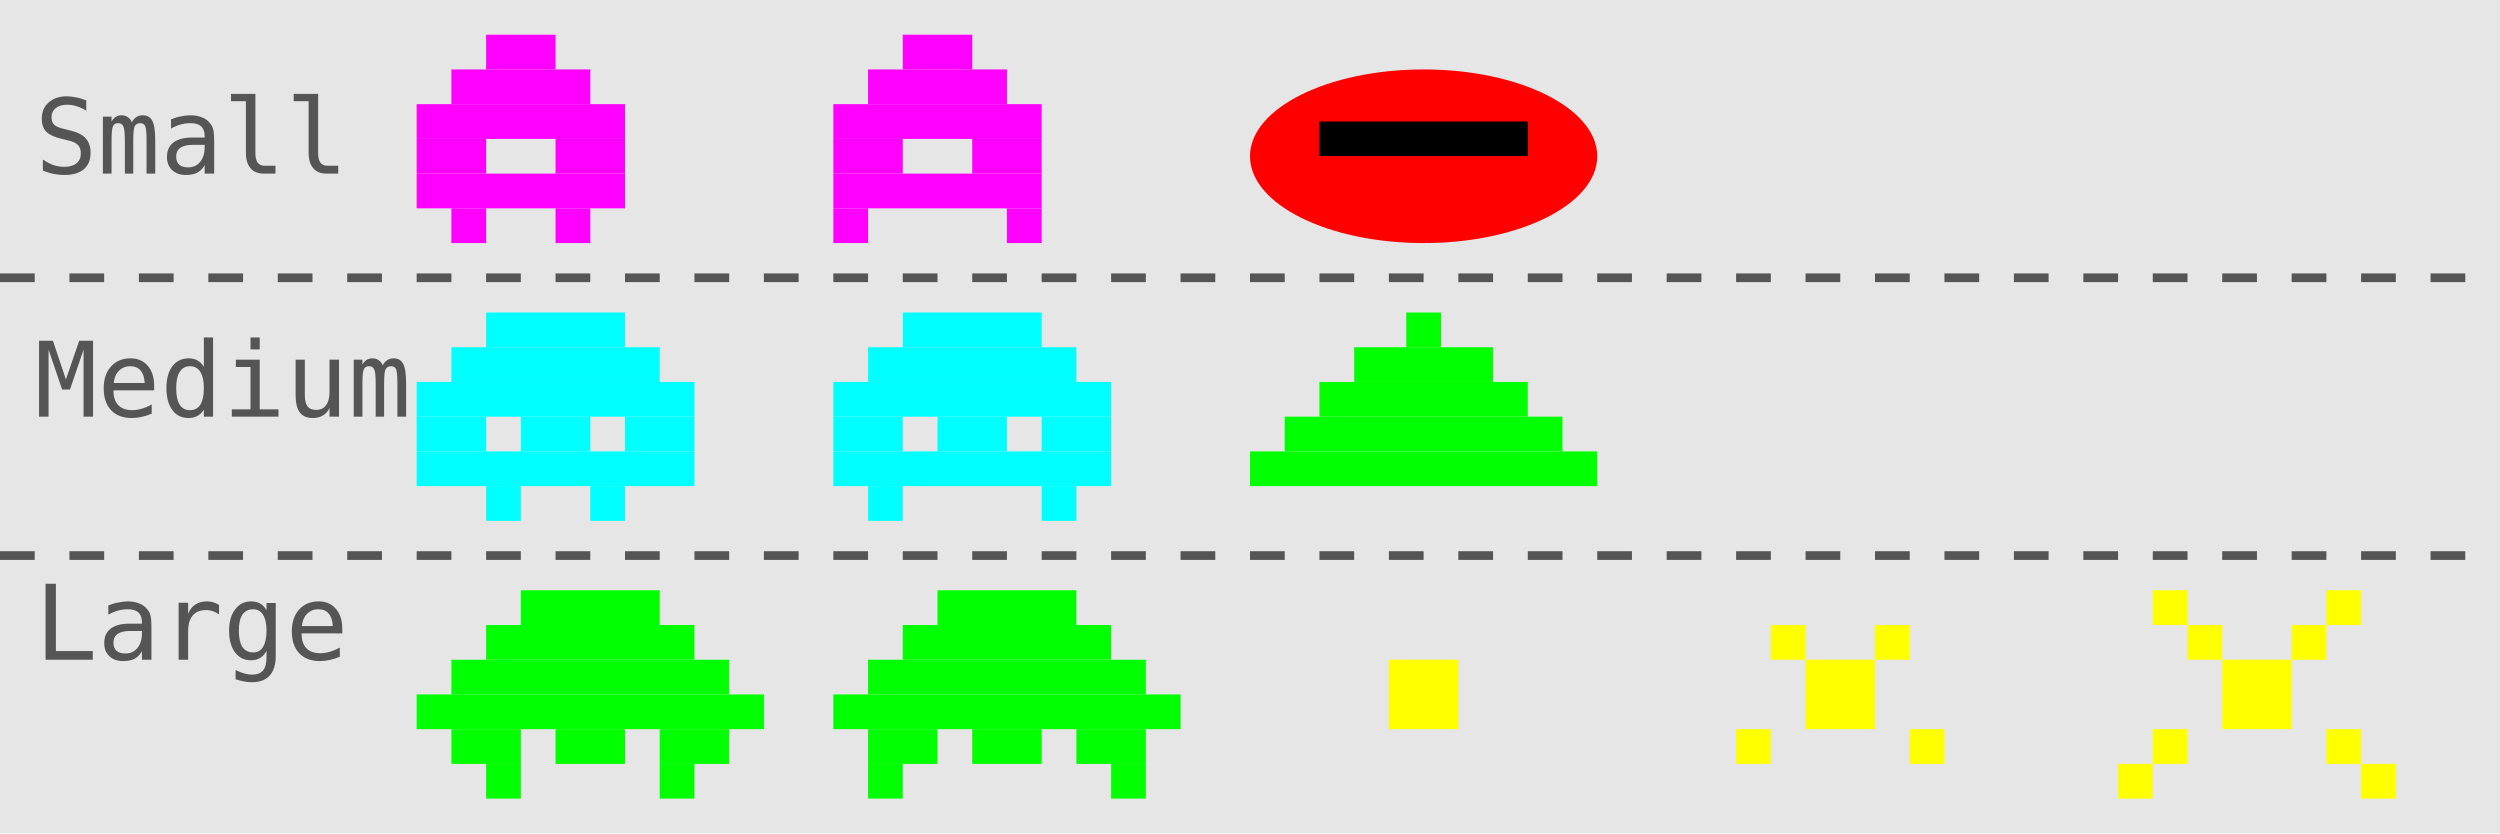
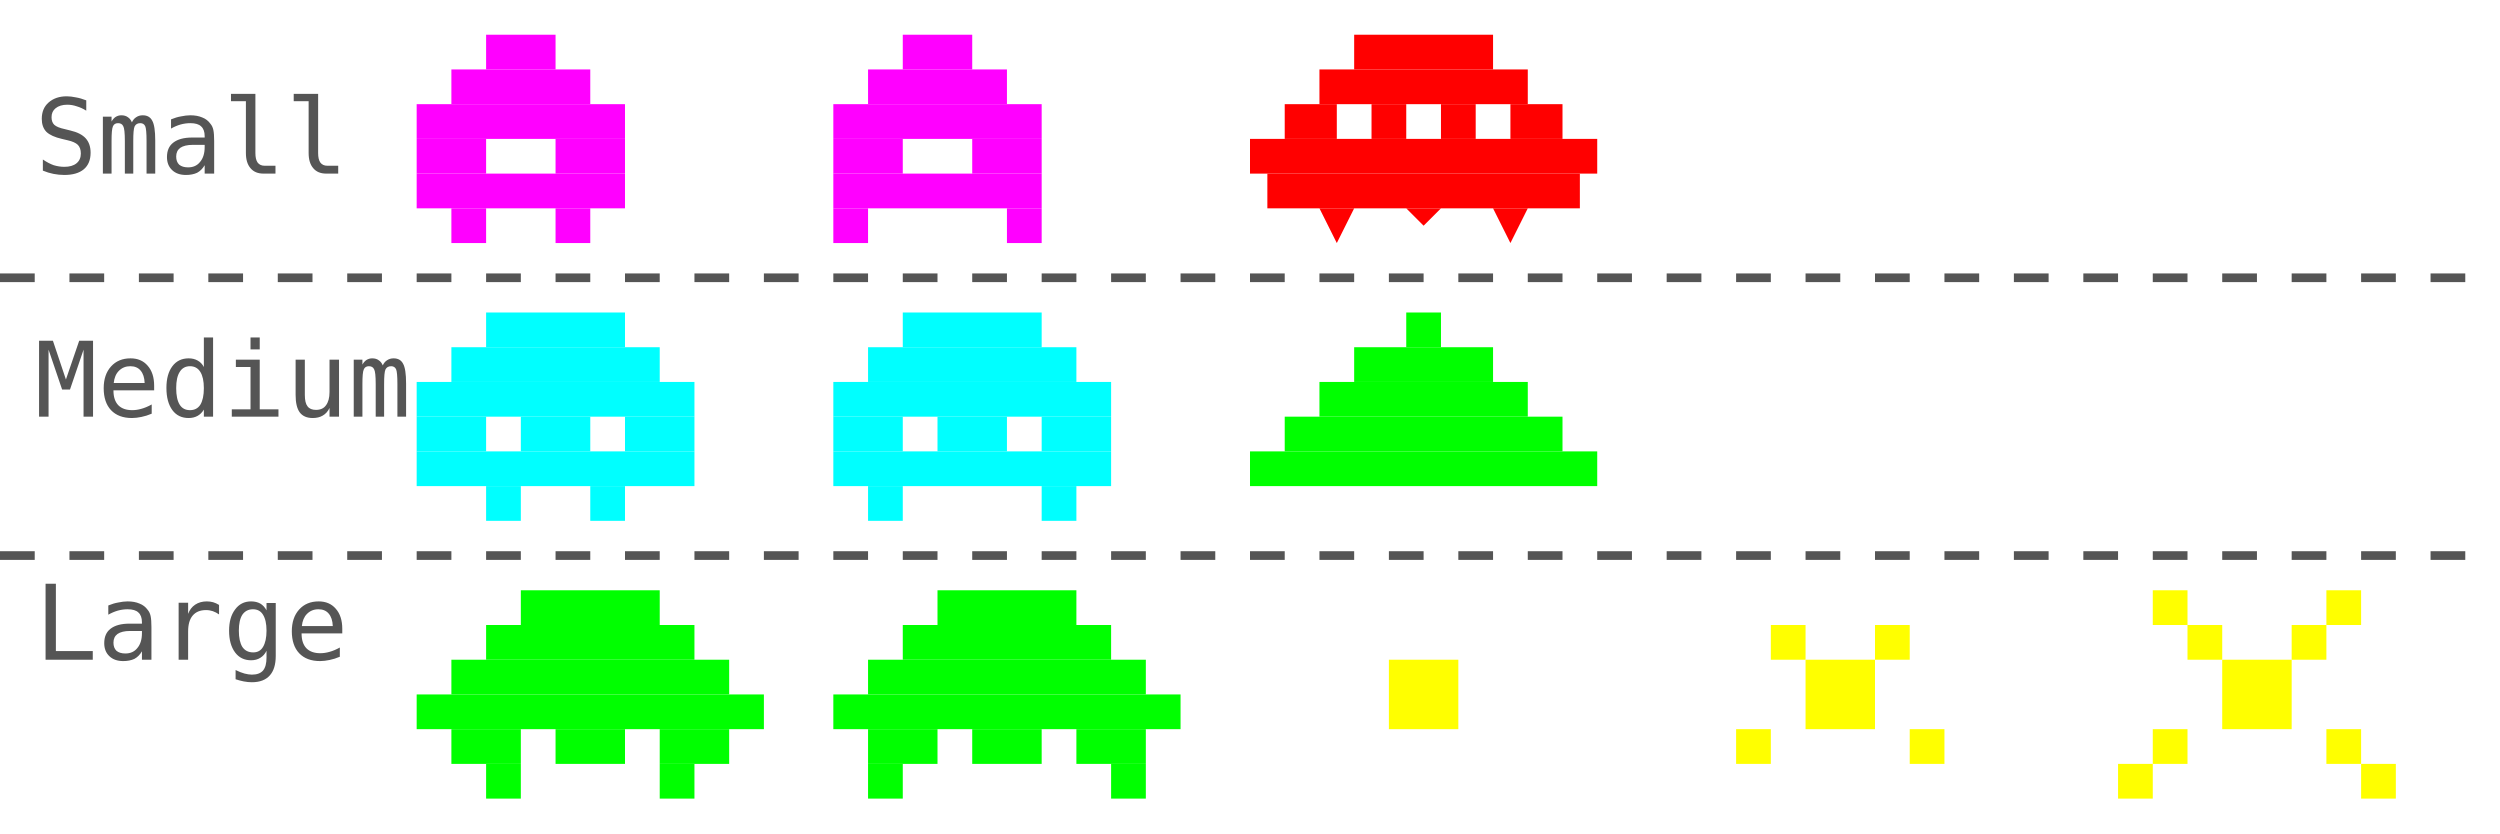
<svg xmlns="http://www.w3.org/2000/svg" viewBox="0 0 144 48">
-   <rect width="144" height="48" fill="#000" opacity="0.1" />
+   <rect width="144" height="48" fill="#000" opacity="0.0" />
  <text x="2" y="10" font-family="monospace" font-size="6" fill="#555">Small</text>
  <text x="2" y="24" font-family="monospace" font-size="6" fill="#555">Medium</text>
  <text x="2" y="38" font-family="monospace" font-size="6" fill="#555">Large</text>
  <line x1="0" y1="16" x2="144" y2="16" stroke="#555" stroke-width="0.5" stroke-dasharray="2,2" />
  <line x1="0" y1="32" x2="144" y2="32" stroke="#555" stroke-width="0.5" stroke-dasharray="2,2" />
  <g transform="translate(24, 2)">
    <rect x="4" y="0" width="4" height="2" fill="#FF00FF" />
    <rect x="2" y="2" width="8" height="2" fill="#FF00FF" />
    <rect x="0" y="4" width="12" height="2" fill="#FF00FF" />
    <rect x="0" y="6" width="4" height="2" fill="#FF00FF" />
    <rect x="8" y="6" width="4" height="2" fill="#FF00FF" />
    <rect x="0" y="8" width="12" height="2" fill="#FF00FF" />
    <rect x="2" y="10" width="2" height="2" fill="#FF00FF" />
    <rect x="8" y="10" width="2" height="2" fill="#FF00FF" />
  </g>
  <g transform="translate(48, 2)">
    <rect x="4" y="0" width="4" height="2" fill="#FF00FF" />
    <rect x="2" y="2" width="8" height="2" fill="#FF00FF" />
    <rect x="0" y="4" width="12" height="2" fill="#FF00FF" />
    <rect x="0" y="6" width="4" height="2" fill="#FF00FF" />
    <rect x="8" y="6" width="4" height="2" fill="#FF00FF" />
    <rect x="0" y="8" width="12" height="2" fill="#FF00FF" />
    <rect x="0" y="10" width="2" height="2" fill="#FF00FF" />
    <rect x="10" y="10" width="2" height="2" fill="#FF00FF" />
  </g>
  <g transform="translate(24, 18)">
    <rect x="4" y="0" width="8" height="2" fill="#00FFFF" />
    <rect x="2" y="2" width="12" height="2" fill="#00FFFF" />
    <rect x="0" y="4" width="16" height="2" fill="#00FFFF" />
    <rect x="0" y="6" width="4" height="2" fill="#00FFFF" />
    <rect x="6" y="6" width="4" height="2" fill="#00FFFF" />
    <rect x="12" y="6" width="4" height="2" fill="#00FFFF" />
    <rect x="0" y="8" width="16" height="2" fill="#00FFFF" />
    <rect x="4" y="10" width="2" height="2" fill="#00FFFF" />
    <rect x="10" y="10" width="2" height="2" fill="#00FFFF" />
  </g>
  <g transform="translate(48, 18)">
    <rect x="4" y="0" width="8" height="2" fill="#00FFFF" />
    <rect x="2" y="2" width="12" height="2" fill="#00FFFF" />
    <rect x="0" y="4" width="16" height="2" fill="#00FFFF" />
    <rect x="0" y="6" width="4" height="2" fill="#00FFFF" />
    <rect x="6" y="6" width="4" height="2" fill="#00FFFF" />
    <rect x="12" y="6" width="4" height="2" fill="#00FFFF" />
    <rect x="0" y="8" width="16" height="2" fill="#00FFFF" />
    <rect x="2" y="10" width="2" height="2" fill="#00FFFF" />
    <rect x="12" y="10" width="2" height="2" fill="#00FFFF" />
  </g>
  <g transform="translate(24, 34)">
    <rect x="6" y="0" width="8" height="2" fill="#00FF00" />
    <rect x="4" y="2" width="12" height="2" fill="#00FF00" />
    <rect x="2" y="4" width="16" height="2" fill="#00FF00" />
    <rect x="0" y="6" width="20" height="2" fill="#00FF00" />
    <rect x="2" y="8" width="4" height="2" fill="#00FF00" />
    <rect x="8" y="8" width="4" height="2" fill="#00FF00" />
    <rect x="14" y="8" width="4" height="2" fill="#00FF00" />
    <rect x="4" y="10" width="2" height="2" fill="#00FF00" />
    <rect x="14" y="10" width="2" height="2" fill="#00FF00" />
  </g>
  <g transform="translate(48, 34)">
    <rect x="6" y="0" width="8" height="2" fill="#00FF00" />
    <rect x="4" y="2" width="12" height="2" fill="#00FF00" />
    <rect x="2" y="4" width="16" height="2" fill="#00FF00" />
    <rect x="0" y="6" width="20" height="2" fill="#00FF00" />
    <rect x="2" y="8" width="4" height="2" fill="#00FF00" />
    <rect x="8" y="8" width="4" height="2" fill="#00FF00" />
    <rect x="14" y="8" width="4" height="2" fill="#00FF00" />
    <rect x="2" y="10" width="2" height="2" fill="#00FF00" />
    <rect x="16" y="10" width="2" height="2" fill="#00FF00" />
  </g>
  <g transform="translate(72, 2)">
-     <ellipse cx="10" cy="7" rx="10" ry="5" fill="#FF0000" />
-     <rect x="4" y="5" width="12" height="2" fill="#000" />
-     <rect x="2" y="7" width="16" height="1" fill="#FF0000" />
+     <rect x="6" y="0" width="8" height="2" fill="#FF0000" />
+     <rect x="4" y="2" width="12" height="2" fill="#FF0000" />
+     <rect x="2" y="4" width="3" height="2" fill="#FF0000" />
+     <rect x="7" y="4" width="2" height="2" fill="#FF0000" />
+     <rect x="11" y="4" width="2" height="2" fill="#FF0000" />
+     <rect x="15" y="4" width="3" height="2" fill="#FF0000" />
+     <rect x="0" y="6" width="20" height="2" fill="#FF0000" />
+     <rect x="1" y="8" width="18" height="2" fill="#FF0000" />
+     <polygon points="4,10 6,10 5,12" fill="#FF0000" />
+     <polygon points="9,10 11,10 10,11" fill="#FF0000" />
+     <polygon points="14,10 16,10 15,12" fill="#FF0000" />
  </g>
  <g transform="translate(72, 18)">
    <rect x="9" y="0" width="2" height="2" fill="#00FF00" />
    <rect x="6" y="2" width="8" height="2" fill="#00FF00" />
    <rect x="4" y="4" width="12" height="2" fill="#00FF00" />
    <rect x="2" y="6" width="16" height="2" fill="#00FF00" />
    <rect x="0" y="8" width="20" height="2" fill="#00FF00" />
  </g>
  <g transform="translate(72, 34)">
    <rect x="8" y="4" width="4" height="4" fill="#FFFF00" />
    <g transform="translate(24, 0)">
      <rect x="6" y="2" width="2" height="2" fill="#FFFF00" />
      <rect x="12" y="2" width="2" height="2" fill="#FFFF00" />
      <rect x="8" y="4" width="4" height="4" fill="#FFFF00" />
      <rect x="4" y="8" width="2" height="2" fill="#FFFF00" />
      <rect x="14" y="8" width="2" height="2" fill="#FFFF00" />
    </g>
    <g transform="translate(48, 0)">
      <rect x="4" y="0" width="2" height="2" fill="#FFFF00" />
      <rect x="14" y="0" width="2" height="2" fill="#FFFF00" />
      <rect x="6" y="2" width="2" height="2" fill="#FFFF00" />
      <rect x="12" y="2" width="2" height="2" fill="#FFFF00" />
      <rect x="8" y="4" width="4" height="4" fill="#FFFF00" />
      <rect x="4" y="8" width="2" height="2" fill="#FFFF00" />
      <rect x="14" y="8" width="2" height="2" fill="#FFFF00" />
      <rect x="2" y="10" width="2" height="2" fill="#FFFF00" />
      <rect x="16" y="10" width="2" height="2" fill="#FFFF00" />
    </g>
  </g>
</svg>
